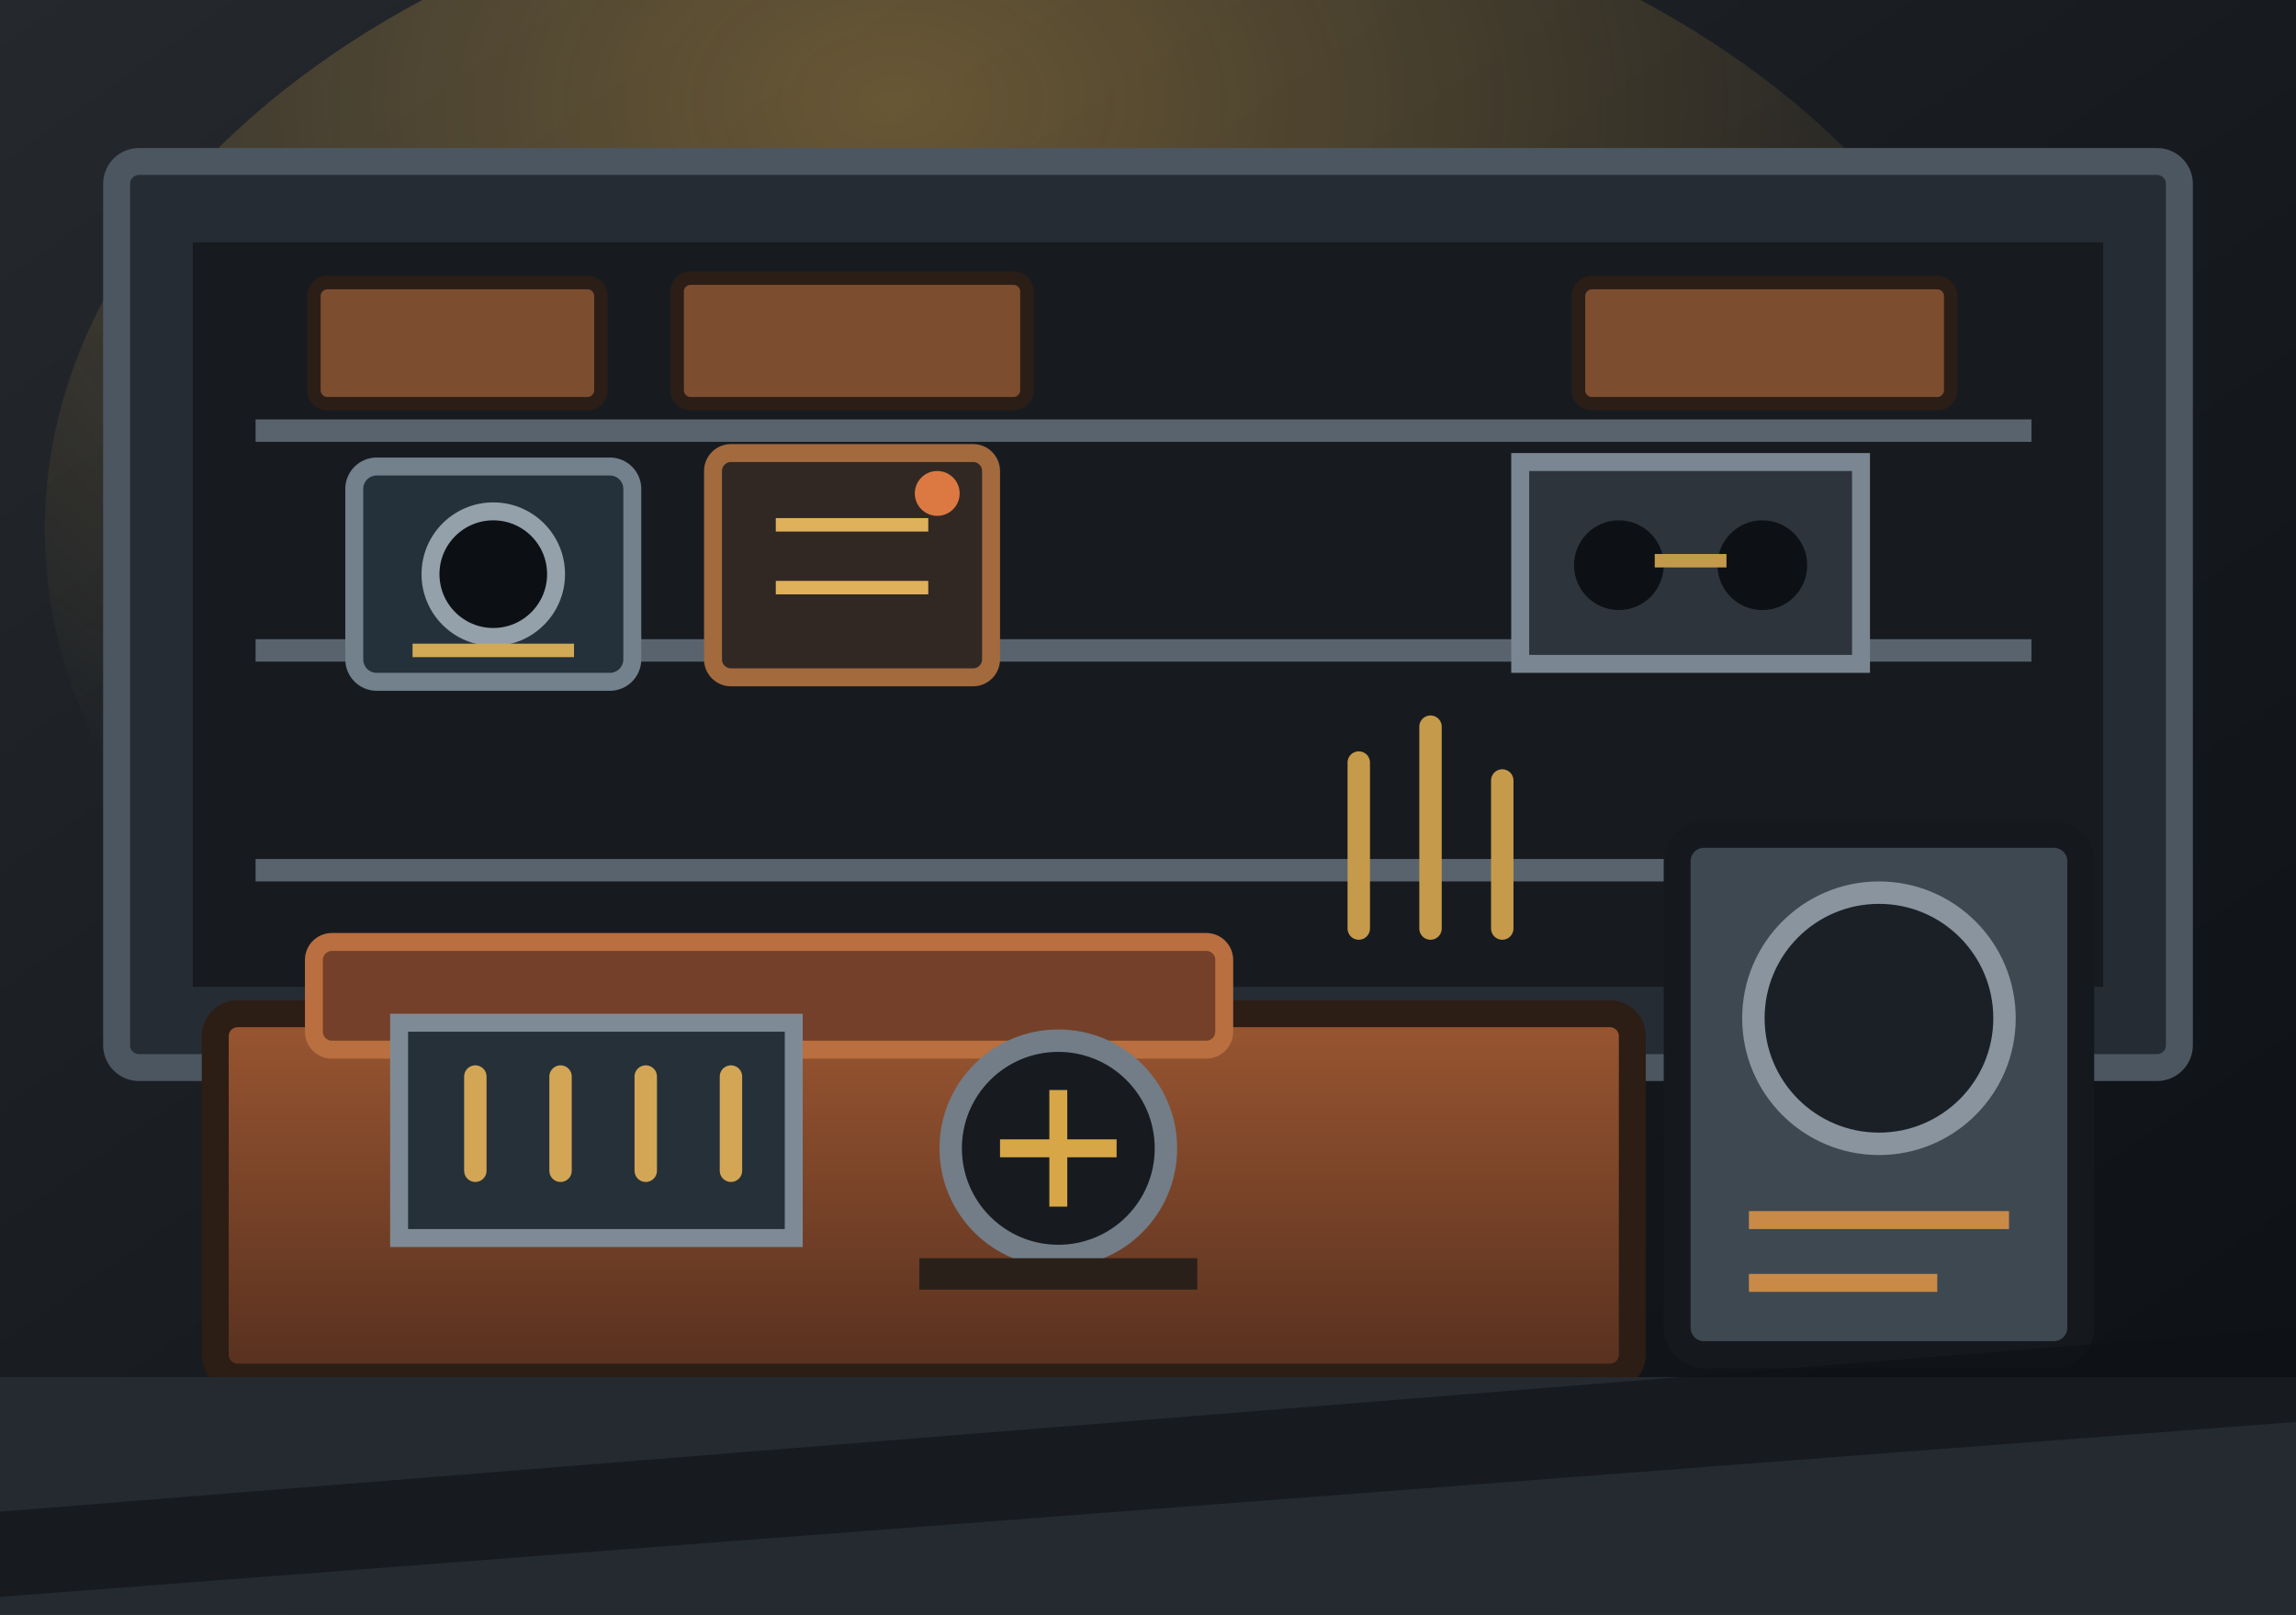
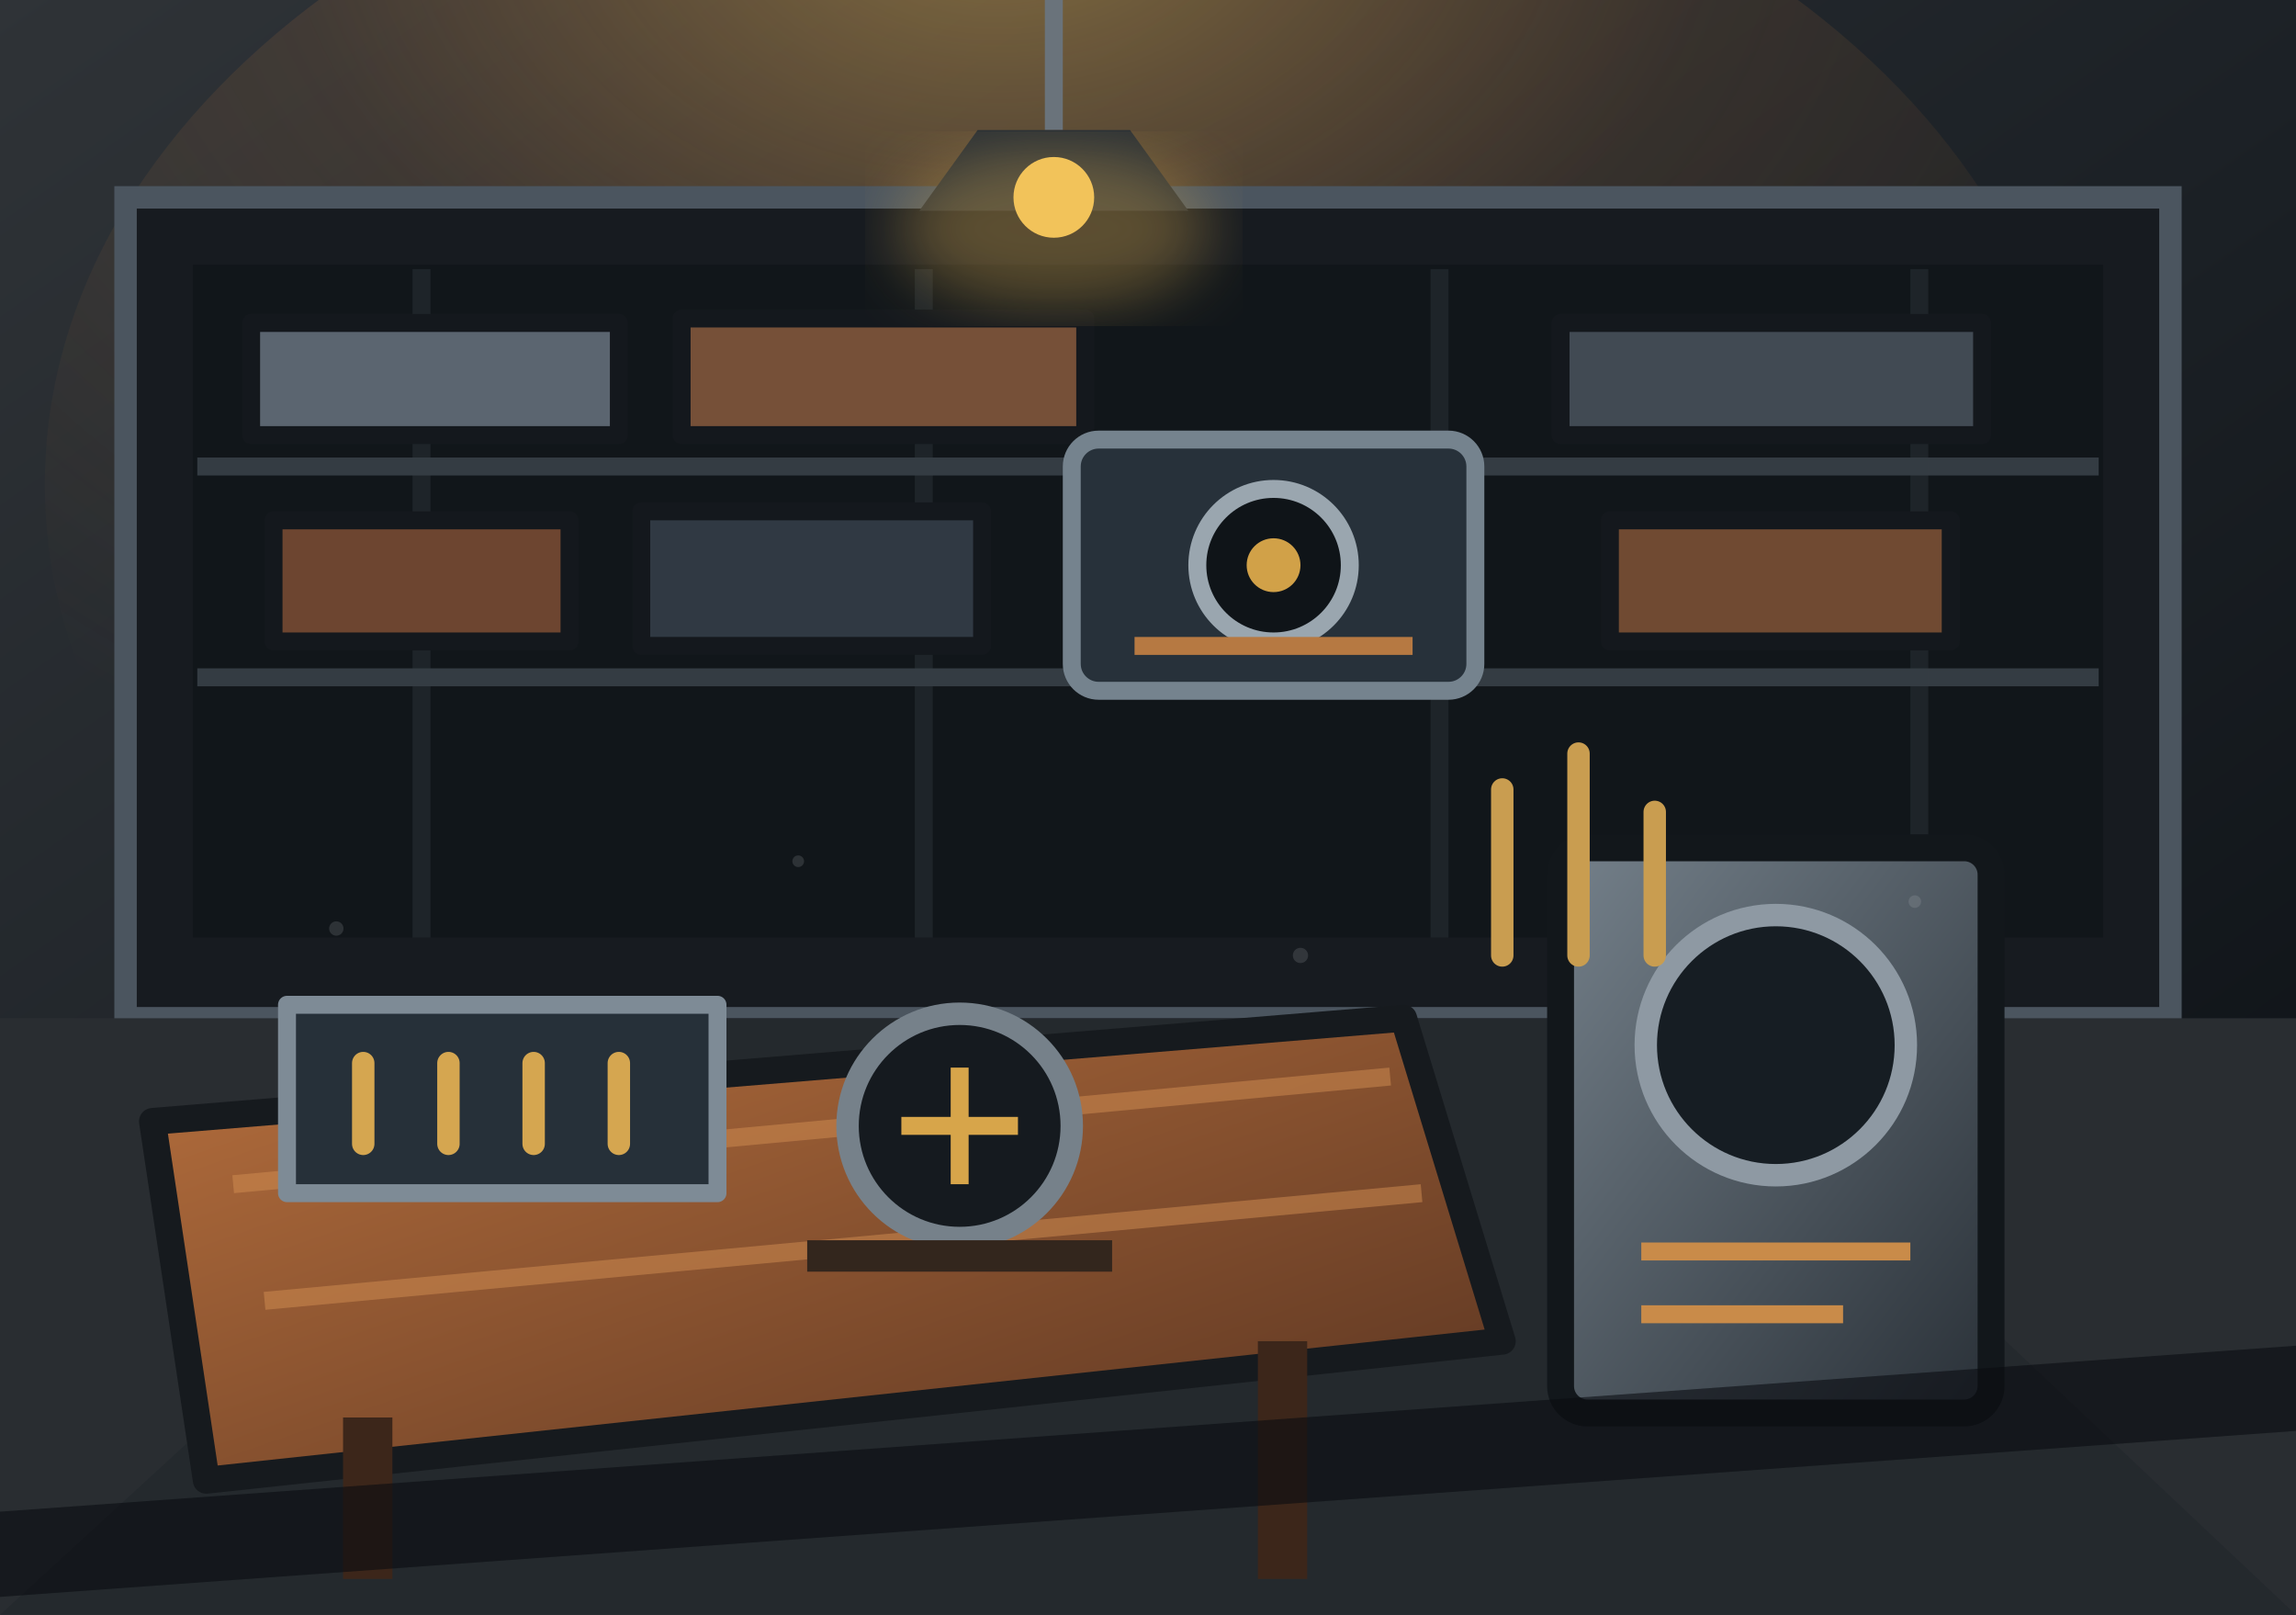
<svg xmlns="http://www.w3.org/2000/svg" viewBox="0 0 512 360">
  <defs>
-     <linearGradient id="shopBg" x1="0" y1="0" x2="1" y2="1">
-       <stop stop-color="#25292e" />
-       <stop offset=".58" stop-color="#15191e" />
-       <stop offset="1" stop-color="#0d1014" />
+     <linearGradient id="wall" x1="0" y1="0" x2="1" y2="1">
+       <stop stop-color="#2f3337" />
+       <stop offset=".55" stop-color="#1b2025" />
+       <stop offset="1" stop-color="#0b0f13" />
    </linearGradient>
-     <linearGradient id="bench" x1="0" y1="0" x2="0" y2="1">
-       <stop stop-color="#9a5631" />
-       <stop offset="1" stop-color="#57301f" />
+     <linearGradient id="bench" x1="0" y1="0" x2="1" y2="1">
+       <stop stop-color="#b66f3d" />
+       <stop offset="1" stop-color="#593421" />
    </linearGradient>
-     <radialGradient id="workGlow" cx="43%" cy="18%" r="64%">
-       <stop stop-color="#f0b84d" stop-opacity=".35" />
-       <stop offset="1" stop-color="#f0b84d" stop-opacity="0" />
+     <linearGradient id="steel" x1="0" y1="0" x2="1" y2="1">
+       <stop stop-color="#74808a" />
+       <stop offset="1" stop-color="#2a3138" />
+     </linearGradient>
+     <radialGradient id="workGlow" cx="47%" cy="8%" r="72%">
+       <stop stop-color="#f1bf58" stop-opacity=".47" />
+       <stop offset=".5" stop-color="#d8843c" stop-opacity=".12" />
+       <stop offset="1" stop-color="#d8843c" stop-opacity="0" />
    </radialGradient>
+     <filter id="soft">
+       <feGaussianBlur stdDeviation="7" />
+     </filter>
  </defs>
-   <rect width="512" height="360" fill="url(#shopBg)" />
-   <ellipse cx="230" cy="118" rx="220" ry="150" fill="url(#workGlow)" />
-   <rect x="26" y="36" width="460" height="202" rx="5" fill="#252c33" stroke="#4c5660" stroke-width="6" />
-   <rect x="43" y="54" width="426" height="166" fill="#171b20" />
-   <g stroke="#59636d" stroke-width="5">
-     <path d="M57 96h396M57 145h396M57 194h396" />
+   <rect width="512" height="360" fill="url(#wall)" />
+   <ellipse cx="236" cy="108" rx="226" ry="158" fill="url(#workGlow)" />
+   <path d="M28 44h456v183H28z" fill="#171b20" stroke="#4b555f" stroke-width="5" />
+   <path d="M43 59h426v150H43z" fill="#11161a" />
+   <g stroke="#343c43" stroke-width="4">
+     <path d="M44 104h424M44 151h424" />
+     <path d="M94 60v149M206 60v149M321 60v149M428 60v149" opacity=".36" />
  </g>
-   <g fill="#7d4d2f" stroke="#2b1e17" stroke-width="3">
-     <rect x="70" y="63" width="64" height="27" rx="3" />
-     <rect x="151" y="62" width="78" height="28" rx="3" />
-     <rect x="352" y="63" width="83" height="27" rx="3" />
+   <g stroke="#14181d" stroke-width="4" stroke-linejoin="round">
+     <path d="M56 72h82v25H56z" fill="#5b6570" />
+     <path d="M152 71h90v26h-90z" fill="#765038" />
+     <path d="M348 72h94v25h-94z" fill="#414a53" />
+     <path d="M61 116h66v27H61z" fill="#6d4530" />
+     <path d="M143 114h76v30h-76z" fill="#303943" />
+     <path d="M359 116h76v27h-76z" fill="#704a32" />
  </g>
-   <g transform="translate(110 128)">
-     <rect x="-31" y="-24" width="62" height="48" rx="5" fill="#25313a" stroke="#73818d" stroke-width="4" />
-     <circle r="14" fill="#0c1014" stroke="#94a0aa" stroke-width="4" />
-     <path d="M-18 17h36" stroke="#d2aa55" stroke-width="3" />
+   <g transform="translate(284 126)">
+     <rect x="-45" y="-28" width="90" height="56" rx="6" fill="#27313a" stroke="#75838e" stroke-width="4" />
+     <circle r="17" fill="#0f1418" stroke="#9aa6af" stroke-width="4" />
+     <circle r="6" fill="#d1a148" />
+     <path d="M-31 18h62" stroke="#b67942" stroke-width="4" />
  </g>
-   <g transform="translate(190 126)">
-     <rect x="-31" y="-25" width="62" height="50" rx="4" fill="#312824" stroke="#a36a3d" stroke-width="4" />
-     <path d="M-17-9h34M-17 5h34" stroke="#e0b15b" stroke-width="3" />
-     <circle cx="19" cy="-16" r="5" fill="#dc7942" />
+   <rect y="227" width="512" height="133" fill="#292d31" />
+   <path d="M0 360 145 227h226L512 360z" fill="#22272c" opacity=".76" />
+   <g stroke="#161a1e" stroke-linejoin="round">
+     <path d="M34 250 313 227l22 72-289 31z" fill="url(#bench)" stroke-width="6" />
+     <path d="m52 264 258-24M59 290l258-24" stroke="#d18e52" stroke-width="4" opacity=".5" />
+     <path d="M82 316v36M286 299v53" stroke="#3c261a" stroke-width="11" />
+     <g transform="translate(112 245)">
+       <path d="M-48 21V-21h96v42z" fill="#263039" stroke="#7e8b96" stroke-width="4" />
+       <path d="M-31-8v18M-12-8v18M7-8v18M26-8v18" stroke="#d5a650" stroke-width="5" stroke-linecap="round" />
+     </g>
+     <g transform="translate(214 251)">
+       <circle r="25" fill="#151a1f" stroke="#76818a" stroke-width="5" />
+       <path d="M-13 0h26M0-13v26" stroke="#d7a54a" stroke-width="4" />
+       <path d="M-34 29h68" stroke="#33261d" stroke-width="7" />
+     </g>
+     <g transform="translate(396 252)">
+       <rect x="-48" y="-63" width="96" height="126" rx="6" fill="url(#steel)" stroke="#12171b" stroke-width="6" />
+       <circle cy="-19" r="29" fill="#161d23" stroke="#8e99a3" stroke-width="5" />
+       <path d="M-30 27h60M-30 41h45" stroke="#c98b49" stroke-width="4" />
+     </g>
  </g>
-   <g transform="translate(377 126)">
-     <path d="M-38 22V-23h76v45z" fill="#2d343c" stroke="#7a8792" stroke-width="4" />
-     <circle cx="-16" cy="0" r="10" fill="#0d1115" />
-     <circle cx="16" cy="0" r="10" fill="#0d1115" />
-     <path d="M-8-1h16" stroke="#c39a4b" stroke-width="3" />
+   <g stroke="#c99d50" stroke-width="5" stroke-linecap="round">
+     <path d="M335 176v37M352 168v45M369 181v32" />
  </g>
-   <rect x="48" y="226" width="316" height="81" rx="5" fill="url(#bench)" stroke="#2c1d15" stroke-width="6" />
-   <rect x="70" y="210" width="203" height="24" rx="4" fill="#744029" stroke="#b96f3f" stroke-width="4" />
-   <g transform="translate(133 245)">
-     <path d="M-44 31V-17h88v48z" fill="#253039" stroke="#7e8b96" stroke-width="4" />
-     <path d="M-27-5v21M-8-5v21M11-5v21M30-5v21" stroke="#d3a655" stroke-width="5" stroke-linecap="round" />
+   <path d="M0 337 512 300v19L0 356z" fill="#080b0f" opacity=".58" />
+   <path d="M235 0v29" stroke="#6a737b" stroke-width="4" />
+   <path d="m218 29 34 0 13 18h-60z" fill="#2a3035" />
+   <ellipse cx="235" cy="51" rx="35" ry="18" fill="#efbb55" opacity=".32" filter="url(#soft)" />
+   <circle cx="235" cy="44" r="9" fill="#f2c35a" />
+   <g fill="#c3c8ce" opacity=".16">
+     <circle cx="75" cy="207" r="1.6" />
+     <circle cx="178" cy="192" r="1.3" />
+     <circle cx="290" cy="213" r="1.7" />
+     <circle cx="427" cy="201" r="1.4" />
  </g>
-   <g transform="translate(236 256)">
-     <circle r="24" fill="#171b20" stroke="#727d87" stroke-width="5" />
-     <path d="M-13 0h26M0-13v26" stroke="#d6a647" stroke-width="4" />
-     <path d="M-31 28h62" stroke="#2a201a" stroke-width="7" />
-   </g>
-   <g transform="translate(419 244)">
-     <rect x="-45" y="-58" width="90" height="116" rx="6" fill="#3e4851" stroke="#15191d" stroke-width="6" />
-     <circle cy="-17" r="28" fill="#1a2026" stroke="#89949e" stroke-width="5" />
-     <path d="M-29 28h58M-29 42h42" stroke="#c98a47" stroke-width="4" />
-   </g>
-   <g stroke="#c69a4b" stroke-width="5" stroke-linecap="round">
-     <path d="M303 170v37M319 162v45M335 174v33" />
-   </g>
-   <rect y="307" width="512" height="53" fill="#252a30" />
-   <path d="M0 337 512 296v21L0 356z" fill="#0d1115" opacity=".6" />
</svg>
